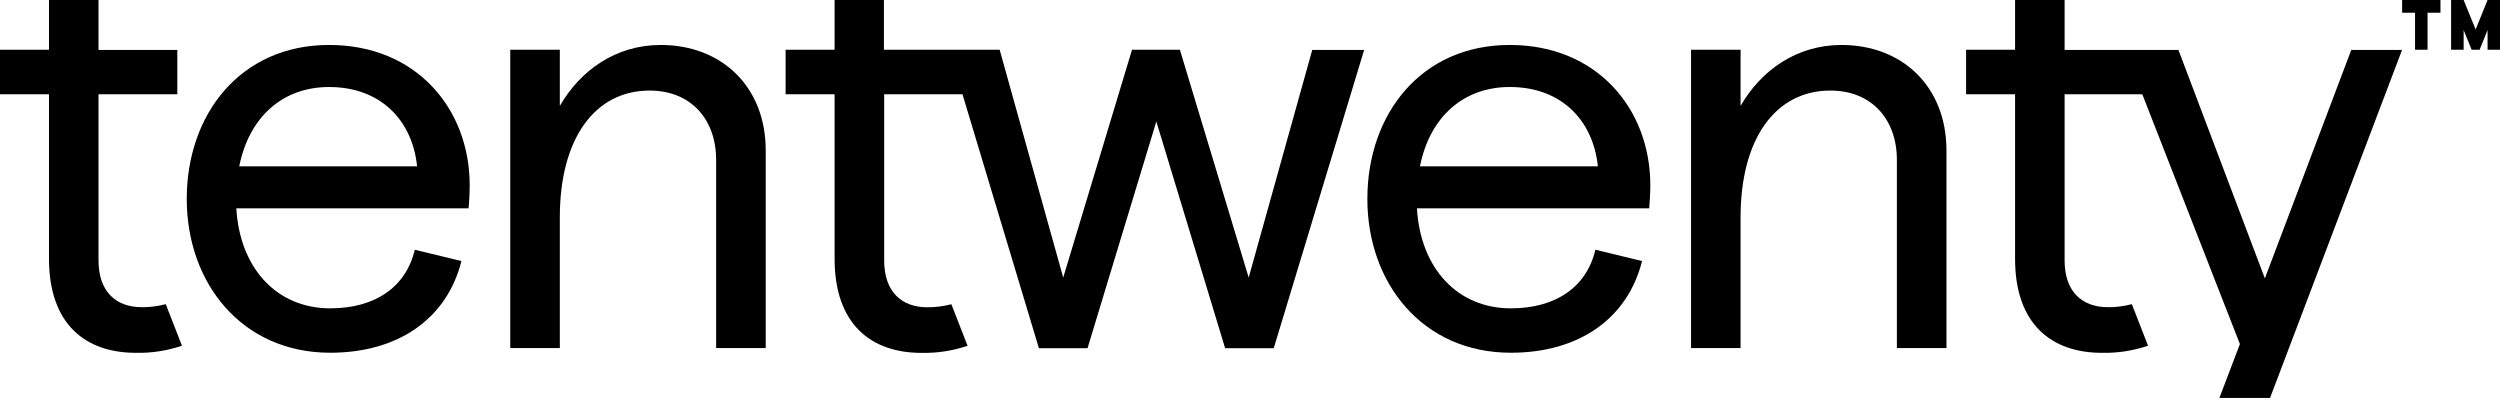
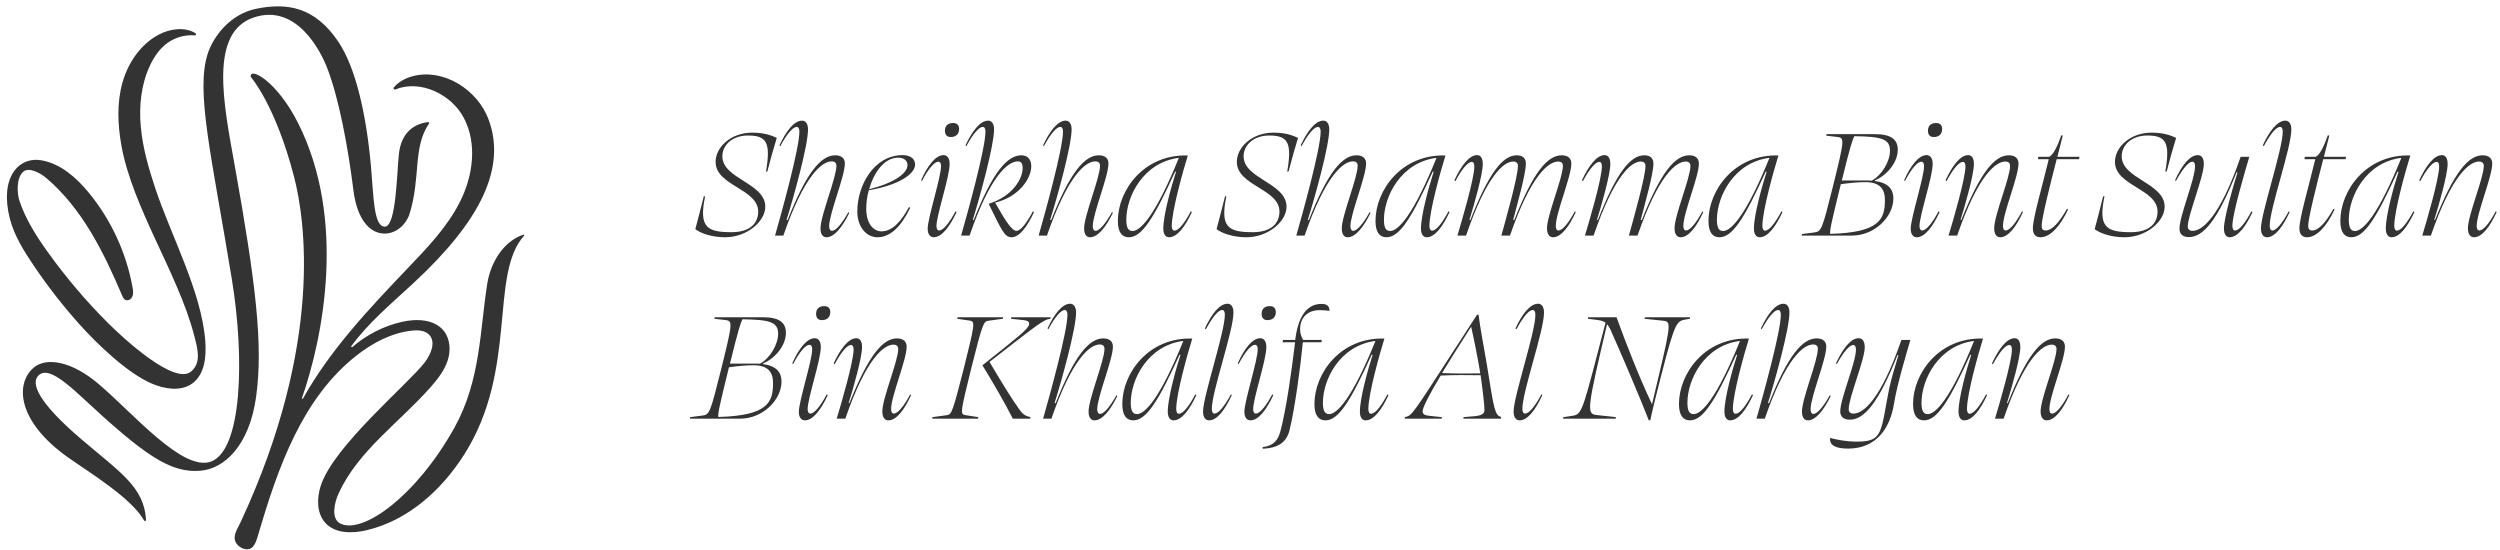
- <svg xmlns="http://www.w3.org/2000/svg" width="220" height="36" viewBox="0 0 220 36" fill="none">
-   <path d="M21.053 14.636C21.928 10.261 24.903 7.657 28.957 7.657C33.525 7.657 36.295 10.623 36.704 14.636H21.053ZM28.957 3.957C21.158 3.957 16.434 10.054 16.434 17.502C16.434 24.949 21.31 31.041 29.057 31.041C35.012 31.041 39.323 28.075 40.606 22.972L36.5 21.978C35.73 25.263 33.011 27.134 29.057 27.134C24.39 27.134 21.106 23.647 20.797 18.336H41.233C41.286 17.854 41.333 16.928 41.333 16.305C41.333 9.552 36.614 3.957 28.976 3.957" fill="black" />
-   <path d="M58.144 3.957C54.194 3.957 51.062 6.195 49.265 9.321V4.377H44.902V30.627H49.265V19.118C49.265 12.186 52.345 7.97 57.169 7.97C60.815 7.97 63.02 10.522 63.02 14.062V30.627H67.383V13.228C67.383 7.657 63.533 3.957 58.144 3.957Z" fill="black" />
-   <path d="M109.884 24.427L103.829 4.375H99.618L93.563 24.427L87.969 4.375H77.784V0H73.445V4.375H69.134V8.297H73.445V22.767C73.445 28.556 76.676 31.054 81.092 31.054C82.469 31.083 83.84 30.871 85.146 30.427L83.72 26.771C83.031 26.953 82.322 27.043 81.61 27.041C79.352 27.041 77.808 25.686 77.808 22.927V8.297H84.699L91.424 30.644H95.702L101.757 10.694L107.812 30.644H112.089L120.045 4.394H115.478L109.884 24.427Z" fill="black" />
-   <path d="M124.957 14.636C125.827 10.261 128.807 7.656 132.861 7.656C137.429 7.656 140.199 10.623 140.613 14.636H124.957ZM132.852 3.957C125.048 3.957 120.328 10.054 120.328 17.501C120.328 24.949 125.204 31.041 132.956 31.041C138.907 31.041 143.217 28.075 144.501 22.971L140.394 21.977C139.624 25.262 136.906 27.134 132.956 27.134C128.284 27.134 125 23.646 124.691 18.336H145.128C145.18 17.853 145.228 16.927 145.228 16.305C145.228 9.552 140.508 3.957 132.871 3.957" fill="black" />
-   <path d="M162.049 3.957C158.099 3.957 154.967 6.195 153.171 9.321V4.377H148.812V30.627H153.171V19.118C153.171 12.186 156.251 7.97 161.075 7.97C164.72 7.97 166.925 10.522 166.925 14.062V30.627H171.288V13.228C171.288 7.657 167.438 3.957 162.049 3.957Z" fill="black" />
-   <path d="M218.906 0L217.855 2.595L216.8 0H215.697V4.375H216.8V2.643L217.503 4.375H218.207L218.906 2.648V4.375H220.008V0H218.906ZM211.387 0H214.761V1.119H213.625V4.375H212.523V1.119H211.387V0Z" fill="black" />
-   <path d="M12.471 27.031C10.214 27.031 8.669 25.676 8.669 22.917V8.297H15.603V4.394H8.669V0H4.311V4.375H0V8.297H4.311V22.767C4.311 28.556 7.543 31.049 11.958 31.049C13.335 31.079 14.706 30.866 16.012 30.422L14.586 26.766C13.896 26.948 13.185 27.039 12.471 27.036" fill="black" />
-   <path d="M185.487 27.031C183.229 27.031 181.685 25.676 181.685 22.917V8.297H188.524L197.112 30.278L195.306 35.019H199.764L211.38 4.394H206.912L199.308 24.499L191.703 4.394H181.685V0H177.326V4.375H173.016V8.297H177.326V22.767C177.326 28.556 180.558 31.049 184.974 31.049C186.35 31.078 187.722 30.866 189.028 30.422L187.602 26.766C186.913 26.948 186.204 27.039 185.492 27.036" fill="black" />
+ <svg xmlns="http://www.w3.org/2000/svg" width="355" height="78" viewBox="0 0 355 78" fill="none">
+   <path d="M5.931 22.772C8.632 23.264 10.836 25.216 12.583 27.334C15.776 31.204 17.949 35.907 18.828 40.845C18.918 41.347 18.989 41.892 18.667 42.325C18.5 42.548 18.229 42.679 17.955 42.632C17.608 42.571 17.474 42.273 17.356 41.996C14.734 35.821 11.661 29.581 6.535 25.251C5.625 24.482 4.054 23.718 3.312 24.375C2.238 25.326 2.458 27.606 2.759 28.505C3.654 31.189 5.205 33.606 6.86 35.902C9.399 39.426 12.22 42.748 15.289 45.822C17.6 48.138 24.781 54.718 27.129 52.762C28.67 51.478 28.037 49.407 27.527 47.467C25.25 38.814 18.791 29.422 17.231 20.613C16.714 17.694 16.582 14.652 17.37 11.794C18.16 8.937 19.959 6.272 22.584 4.896C24.181 4.06 26.263 3.797 27.757 4.716C27.905 4.807 27.831 5.034 27.659 5.02C26.316 4.914 24.936 5.284 23.835 6.059C22.696 6.863 21.879 8.055 21.288 9.318C20.027 12.018 19.72 15.091 19.998 18.06C20.275 21.028 21.112 23.914 22.05 26.742C24.253 33.377 28.63 41.456 29.152 48.428C29.316 50.623 29.084 53.172 27.297 54.458C25.683 55.618 23.428 55.258 21.596 54.487C18.109 53.019 13.735 48.799 11.215 45.977C8.891 43.373 6.744 40.611 4.792 37.716C3.389 35.634 2.018 33.463 1.396 31.031C-0.094 25.202 2.654 22.176 5.931 22.772Z" fill="#333333" />
+   <path d="M42.859 56.578C42.944 56.611 42.918 56.601 43.003 56.634C46.835 49.737 52.398 43.849 57.85 38.138C60.67 35.186 63.561 32.197 65.374 28.54C67.186 24.883 67.772 20.37 65.873 16.758C64.077 13.34 59.642 11.268 56.133 12.706C55.958 12.778 55.798 12.568 55.918 12.421C56.584 11.606 57.598 11.082 58.631 10.812C63.017 9.669 67.84 12.756 69.398 17.012C71.875 23.777 68.361 31.252 58.757 40.16C55.649 43.043 52.343 45.782 49.849 49.199C49.93 49.273 49.903 49.249 49.984 49.323C52.001 47.559 54.461 46.298 57.075 45.702C59.17 45.224 61.708 45.316 63.035 47.006C63.941 48.158 64.023 49.799 63.569 51.193C63.114 52.586 62.196 53.776 61.23 54.878C56.787 59.944 50.881 63.956 48.073 70.082C47.465 71.409 46.999 73.629 48.286 74.318C51.397 75.983 59.068 70.517 64.505 60.772C68.303 53.964 68.139 46.735 69.207 40.196C69.687 37.26 71.514 34.233 74.321 33.325C74.412 33.297 74.483 33.404 74.418 33.474C69.448 38.982 73.581 52.442 65.935 64.516C62.721 69.591 57.958 73.879 52.116 75.279C50.052 75.774 47.563 75.805 46.162 74.211C44.951 72.833 44.985 70.725 45.545 68.978C47.347 63.355 57.98 54.519 60.323 51.448C61.203 50.292 61.94 48.546 60.919 47.511C60.316 46.899 59.35 46.855 58.496 46.947C55.624 47.258 52.963 48.66 50.685 50.436C42.922 56.492 39.454 66.428 36.682 75.875C36.368 76.947 36.036 78.105 34.925 77.993C34.115 77.911 33.283 77.166 33.317 76.354C33.352 75.542 33.845 74.839 34.188 74.101C46.023 48.652 43.279 31.018 41.777 25.183C39.13 14.906 35.609 10.917 35.609 10.917C35.365 9.441 39.289 11.419 42.349 17.516C49.189 31.143 45.931 47.769 42.86 56.579" fill="#333333" />
+   <path d="M33.314 23.414C36.326 40.179 37.381 48.943 36.38 56.263C35.404 63.408 31.766 66.565 28.479 66.844C24.176 67.21 20.496 64.655 11.565 56.342C8.175 53.187 6.48 52.352 5.473 53.307C4.333 54.388 5.353 57.09 11.585 62.402C17.076 67.084 20.465 69.16 20.737 73.824C20.746 73.981 20.536 74.044 20.459 73.906C18.668 70.712 12.649 67.066 9.692 64.976C2.409 59.829 2.158 54.495 4.744 52.24C6.592 50.628 10.219 51.336 13.934 54.469C18.864 58.626 25.954 67.063 29.987 65.532C34.323 63.886 34.798 51.098 32.919 39.625C30.053 22.134 27.771 13.035 29.484 7.664C30.228 5.327 32.571 2.017 36.394 1.242C40.775 0.351 44.706 0.98 48.029 5.905C50.529 9.611 52.006 16.264 52.66 23.431C53.066 27.884 53.034 32.218 54.659 32.183C56.281 32.147 56.348 24.46 56.65 21.817C56.94 19.278 58.312 17.667 60.771 17.335C60.893 17.319 60.985 17.456 60.916 17.559C58.603 20.92 59.767 25.145 58.165 30.342C57.694 31.87 56.306 33.123 54.708 33.168C52.506 33.23 50.699 31.126 50.188 27.04C49.425 20.934 48.157 14.057 46.463 9.656C45.613 7.449 42.217 0.486 36.114 2.451C29.615 4.544 31.771 14.819 33.315 23.413" fill="#333333" />
+   <path d="M106.823 18.835C108.623 18.835 109.679 19.291 110.303 19.579C109.847 21.091 109.343 22.819 108.959 24.355H108.767C109.487 20.203 108.839 19.243 106.199 19.243C104.039 19.243 102.575 20.563 102.575 22.195C102.575 25.411 108.671 25.987 108.671 29.347C108.671 31.435 106.079 33.691 102.959 33.691C100.967 33.691 99.407 33.067 98.735 32.539C99.071 31.267 99.503 29.659 99.935 27.883H100.127C99.215 32.251 100.367 32.971 103.871 32.971C106.463 32.971 107.663 31.747 107.663 30.043C107.663 26.803 101.615 26.395 101.615 22.987C101.615 20.923 103.751 18.835 106.823 18.835Z" fill="#333333" />
+   <path d="M113.514 18.691C113.514 18.259 113.37 18.019 113.13 18.019C112.602 18.019 111.738 19.003 110.802 20.755L110.682 20.635C111.618 18.643 112.746 17.131 113.898 17.131C114.378 17.131 114.738 17.539 114.738 18.379C114.738 20.683 112.722 27.931 111.69 31.219L111.834 31.267C114.522 24.427 116.61 22.051 118.602 22.051C119.586 22.051 119.97 22.579 119.97 23.203C119.97 25.075 117.762 30.259 117.738 32.131C117.762 32.539 117.882 32.779 118.146 32.779C118.674 32.779 119.538 31.795 120.474 30.115L120.594 30.235C119.658 32.179 118.482 33.691 117.354 33.691C116.85 33.691 116.514 33.283 116.514 32.443C116.514 30.595 118.77 25.243 118.77 23.539C118.77 23.131 118.554 22.915 118.098 22.915C116.754 22.915 114.234 24.811 111.234 33.451H110.058C110.946 30.331 113.514 21.115 113.514 18.691Z" fill="#333333" />
+   <path d="M127.544 22.387C125.576 22.387 124.088 24.475 123.416 26.875C127.064 25.939 128.864 24.595 128.864 23.443C128.864 22.843 128.408 22.387 127.544 22.387ZM129.944 23.371C129.944 24.715 127.592 26.299 123.368 27.019C123.128 27.883 123.008 28.795 123.008 29.659C123.008 31.699 123.992 32.851 125.168 32.851C126.776 32.851 128.024 31.339 129.08 29.395L129.248 29.515C128 32.083 126.488 33.691 124.592 33.691C123.008 33.691 121.736 32.203 121.736 30.019C121.736 26.371 124.064 22.027 128.192 22.027C129.32 22.027 129.944 22.579 129.944 23.371Z" fill="#333333" />
+   <path d="M134.994 19.459C134.49 19.459 134.178 19.147 134.178 18.571C134.178 17.827 134.634 17.467 135.354 17.467C135.858 17.467 136.194 17.755 136.194 18.307C136.194 19.075 135.714 19.459 134.994 19.459ZM134.85 23.275C134.85 25.123 132.978 30.547 132.978 32.107C132.978 32.491 133.122 32.731 133.362 32.731C133.89 32.731 134.754 31.771 135.69 29.995L135.834 30.115C134.898 32.131 133.746 33.691 132.594 33.691C132.09 33.691 131.73 33.283 131.73 32.467C131.73 30.979 133.626 25.171 133.626 23.587C133.626 23.179 133.482 22.963 133.242 22.963C132.69 22.963 131.85 23.923 130.914 25.699L130.794 25.579C131.706 23.563 132.834 22.027 133.986 22.027C134.49 22.027 134.85 22.435 134.85 23.275Z" fill="#333333" />
+   <path d="M143.631 33.691C142.623 33.691 142.191 32.587 140.391 28.939C143.847 27.859 145.215 25.339 145.215 23.875C145.215 23.251 145.023 22.915 144.543 22.915C143.175 22.915 140.655 24.811 137.679 33.451H136.479C137.343 30.427 139.935 21.139 139.935 18.691C139.935 18.259 139.791 18.019 139.551 18.019C139.023 18.019 138.159 19.003 137.223 20.755L137.103 20.635C138.039 18.643 139.167 17.131 140.319 17.131C140.799 17.131 141.159 17.539 141.159 18.379C141.159 20.635 139.167 27.907 138.135 31.219L138.255 31.267C140.943 24.451 143.031 22.051 145.047 22.051C146.031 22.051 146.439 22.771 146.439 23.611C146.439 25.363 144.663 27.979 141.303 28.771C143.031 31.819 143.751 32.779 144.351 32.779C144.903 32.779 145.743 31.771 146.679 29.995L146.823 30.139C145.887 32.131 144.783 33.691 143.631 33.691Z" fill="#333333" />
+   <path d="M150.945 18.691C150.945 18.259 150.801 18.019 150.561 18.019C150.033 18.019 149.169 19.003 148.233 20.755L148.113 20.635C149.049 18.643 150.177 17.131 151.329 17.131C151.809 17.131 152.169 17.539 152.169 18.379C152.169 20.683 150.153 27.931 149.121 31.219L149.265 31.267C151.953 24.427 154.041 22.051 156.033 22.051C157.017 22.051 157.401 22.579 157.401 23.203C157.401 25.075 155.193 30.259 155.169 32.131C155.193 32.539 155.313 32.779 155.577 32.779C156.105 32.779 156.969 31.795 157.905 30.115L158.025 30.235C157.089 32.179 155.913 33.691 154.785 33.691C154.281 33.691 153.945 33.283 153.945 32.443C153.945 30.595 156.201 25.243 156.201 23.539C156.201 23.131 155.985 22.915 155.529 22.915C154.185 22.915 151.665 24.811 148.665 33.451H147.489C148.377 30.331 150.945 21.115 150.945 18.691Z" fill="#333333" />
+   <path d="M166.391 32.083C166.391 32.491 166.535 32.755 166.775 32.755C167.327 32.755 168.167 31.771 169.103 29.995L169.247 30.115C168.311 32.131 167.183 33.691 166.007 33.691C165.527 33.691 165.191 33.283 165.191 32.443C165.191 30.547 166.319 26.491 166.991 24.403L166.871 24.355C163.847 31.003 162.143 33.691 160.295 33.691C159.311 33.691 158.735 32.971 158.735 31.363C158.735 27.043 162.407 21.883 168.671 22.075C167.999 24.235 166.391 29.947 166.391 32.083ZM160.823 32.803C161.927 32.803 164.063 30.667 167.399 22.411C162.335 23.059 159.935 27.907 159.935 31.195C159.935 32.443 160.271 32.803 160.823 32.803Z" fill="#333333" />
+   <path d="M180.84 18.835C182.64 18.835 183.696 19.291 184.32 19.579C183.864 21.091 183.36 22.819 182.976 24.355H182.784C183.504 20.203 182.856 19.243 180.216 19.243C178.056 19.243 176.592 20.563 176.592 22.195C176.592 25.411 182.688 25.987 182.688 29.347C182.688 31.435 180.096 33.691 176.976 33.691C174.984 33.691 173.424 33.067 172.752 32.539C173.088 31.267 173.52 29.659 173.952 27.883H174.144C173.232 32.251 174.384 32.971 177.888 32.971C180.48 32.971 181.68 31.747 181.68 30.043C181.68 26.803 175.632 26.395 175.632 22.987C175.632 20.923 177.768 18.835 180.84 18.835Z" fill="#333333" />
+   <path d="M187.532 18.691C187.532 18.259 187.388 18.019 187.148 18.019C186.62 18.019 185.756 19.003 184.82 20.755L184.7 20.635C185.636 18.643 186.764 17.131 187.916 17.131C188.396 17.131 188.756 17.539 188.756 18.379C188.756 20.683 186.74 27.931 185.708 31.219L185.852 31.267C188.54 24.427 190.628 22.051 192.62 22.051C193.604 22.051 193.988 22.579 193.988 23.203C193.988 25.075 191.78 30.259 191.756 32.131C191.78 32.539 191.9 32.779 192.164 32.779C192.692 32.779 193.556 31.795 194.492 30.115L194.612 30.235C193.676 32.179 192.5 33.691 191.372 33.691C190.868 33.691 190.532 33.283 190.532 32.443C190.532 30.595 192.788 25.243 192.788 23.539C192.788 23.131 192.572 22.915 192.116 22.915C190.772 22.915 188.252 24.811 185.252 33.451H184.076C184.964 30.331 187.532 21.115 187.532 18.691Z" fill="#333333" />
+   <path d="M202.977 32.083C202.977 32.491 203.121 32.755 203.361 32.755C203.913 32.755 204.753 31.771 205.689 29.995L205.833 30.115C204.897 32.131 203.769 33.691 202.593 33.691C202.113 33.691 201.777 33.283 201.777 32.443C201.777 30.547 202.905 26.491 203.577 24.403L203.457 24.355C200.433 31.003 198.729 33.691 196.881 33.691C195.897 33.691 195.321 32.971 195.321 31.363C195.321 27.043 198.993 21.883 205.257 22.075C204.585 24.235 202.977 29.947 202.977 32.083ZM197.409 32.803C198.513 32.803 200.649 30.667 203.985 22.411C198.921 23.059 196.521 27.907 196.521 31.195C196.521 32.443 196.857 32.803 197.409 32.803Z" fill="#333333" />
+   <path d="M220.922 32.083C220.922 32.515 221.066 32.731 221.306 32.731C221.834 32.731 222.698 31.771 223.634 29.995L223.754 30.115C222.842 32.131 221.69 33.691 220.538 33.691C220.034 33.691 219.674 33.283 219.674 32.419C219.674 30.571 221.93 25.243 221.93 23.563C221.93 23.155 221.714 22.939 221.258 22.939C219.914 22.939 217.394 24.835 214.418 33.451H213.194C213.89 30.907 215.546 25.099 215.546 23.539C215.546 23.155 215.306 22.939 214.874 22.939C213.554 22.939 211.13 24.859 208.178 33.451H206.954C207.554 31.435 209.354 25.387 209.354 23.635C209.354 23.227 209.234 22.987 208.994 22.987C208.442 22.987 207.602 23.971 206.666 25.723L206.522 25.603C207.458 23.587 208.61 22.027 209.738 22.027C210.242 22.027 210.554 22.435 210.554 23.299C210.554 24.763 209.33 29.059 208.658 31.219L208.778 31.267C211.442 24.475 213.41 22.051 215.378 22.051C216.338 22.051 216.674 22.579 216.674 23.227C216.674 24.691 215.498 28.795 214.874 31.219L215.018 31.267C217.706 24.451 219.746 22.051 221.762 22.051C222.746 22.051 223.13 22.579 223.13 23.227C223.13 25.075 220.922 30.235 220.922 32.083Z" fill="#333333" />
+   <path d="M239.034 32.083C239.034 32.515 239.178 32.731 239.418 32.731C239.946 32.731 240.81 31.771 241.746 29.995L241.866 30.115C240.954 32.131 239.802 33.691 238.65 33.691C238.146 33.691 237.786 33.283 237.786 32.419C237.786 30.571 240.042 25.243 240.042 23.563C240.042 23.155 239.826 22.939 239.37 22.939C238.026 22.939 235.506 24.835 232.53 33.451H231.306C232.002 30.907 233.658 25.099 233.658 23.539C233.658 23.155 233.418 22.939 232.986 22.939C231.666 22.939 229.242 24.859 226.29 33.451H225.066C225.666 31.435 227.466 25.387 227.466 23.635C227.466 23.227 227.346 22.987 227.106 22.987C226.554 22.987 225.714 23.971 224.778 25.723L224.634 25.603C225.57 23.587 226.722 22.027 227.85 22.027C228.354 22.027 228.666 22.435 228.666 23.299C228.666 24.763 227.442 29.059 226.77 31.219L226.89 31.267C229.554 24.475 231.522 22.051 233.49 22.051C234.45 22.051 234.786 22.579 234.786 23.227C234.786 24.691 233.61 28.795 232.986 31.219L233.13 31.267C235.818 24.451 237.858 22.051 239.874 22.051C240.858 22.051 241.242 22.579 241.242 23.227C241.242 25.075 239.034 30.235 239.034 32.083Z" fill="#333333" />
+   <path d="M250.257 32.083C250.257 32.491 250.401 32.755 250.641 32.755C251.193 32.755 252.033 31.771 252.969 29.995L253.113 30.115C252.177 32.131 251.049 33.691 249.873 33.691C249.393 33.691 249.057 33.283 249.057 32.443C249.057 30.547 250.185 26.491 250.857 24.403L250.737 24.355C247.713 31.003 246.009 33.691 244.161 33.691C243.177 33.691 242.601 32.971 242.601 31.363C242.601 27.043 246.273 21.883 252.537 22.075C251.865 24.235 250.257 29.947 250.257 32.083ZM244.689 32.803C245.793 32.803 247.929 30.667 251.265 22.411C246.201 23.059 243.801 27.907 243.801 31.195C243.801 32.443 244.137 32.803 244.689 32.803Z" fill="#333333" />
+   <path d="M267.659 28.387C267.659 26.851 266.939 25.867 264.899 25.867C263.771 25.867 262.595 25.987 261.395 26.155C259.979 31.891 259.835 32.659 259.883 33.211C266.915 33.019 267.659 31.123 267.659 28.387ZM262.979 33.451H255.851L255.875 33.235L257.555 33.019C258.659 32.875 258.707 32.731 260.291 26.419C261.971 19.627 261.947 19.555 260.795 19.435L259.331 19.267L259.355 19.051H266.243C268.523 19.051 269.483 19.795 269.483 21.259C269.483 23.131 267.875 24.931 266.243 25.603V25.699C268.139 25.963 268.859 26.875 268.859 28.171C268.859 30.811 266.171 33.451 262.979 33.451ZM265.019 25.627C265.307 25.627 265.547 25.627 265.787 25.651C267.227 24.883 268.379 22.915 268.379 21.379C268.379 19.723 267.155 19.387 263.315 19.339C263.051 19.843 262.763 20.659 261.539 25.627H265.019Z" fill="#333333" />
+   <path d="M274.585 19.459C274.081 19.459 273.769 19.147 273.769 18.571C273.769 17.827 274.225 17.467 274.945 17.467C275.449 17.467 275.785 17.755 275.785 18.307C275.785 19.075 275.305 19.459 274.585 19.459ZM274.441 23.275C274.441 25.123 272.569 30.547 272.569 32.107C272.569 32.491 272.713 32.731 272.953 32.731C273.481 32.731 274.345 31.771 275.281 29.995L275.425 30.115C274.489 32.131 273.337 33.691 272.185 33.691C271.681 33.691 271.321 33.283 271.321 32.467C271.321 30.979 273.217 25.171 273.217 23.587C273.217 23.179 273.073 22.963 272.833 22.963C272.281 22.963 271.441 23.923 270.505 25.699L270.385 25.579C271.297 23.563 272.425 22.027 273.577 22.027C274.081 22.027 274.441 22.435 274.441 23.275Z" fill="#333333" />
+   <path d="M280.294 23.299C280.294 24.763 279.07 29.083 278.398 31.219L278.494 31.267C281.206 24.451 283.246 22.051 285.262 22.051C286.246 22.051 286.63 22.579 286.63 23.227C286.63 25.075 284.422 30.259 284.422 32.083C284.422 32.515 284.566 32.731 284.806 32.731C285.334 32.731 286.198 31.771 287.134 29.995L287.254 30.115C286.342 32.131 285.19 33.691 284.038 33.691C283.534 33.691 283.174 33.283 283.174 32.419C283.174 30.571 285.43 25.243 285.43 23.563C285.43 23.155 285.19 22.939 284.758 22.939C283.414 22.939 280.894 24.835 277.918 33.451H276.694C277.318 31.411 279.094 25.339 279.094 23.635C279.094 23.227 278.974 22.987 278.734 22.987C278.182 22.987 277.342 23.971 276.406 25.723L276.262 25.603C277.198 23.587 278.35 22.027 279.478 22.027C279.982 22.027 280.294 22.435 280.294 23.299Z" fill="#333333" />
+   <path d="M288.668 32.419C288.668 30.955 290.012 26.419 290.924 22.603H289.388L289.436 22.267H290.996C291.572 21.931 292.1 20.947 292.7 19.219L292.916 19.243C292.7 20.107 292.436 21.139 292.148 22.267H295.292L295.22 22.603H292.052C291.068 26.419 289.916 31.003 289.916 32.059C289.916 32.491 290.06 32.731 290.492 32.731C291.332 32.731 292.364 31.699 293.516 29.635L293.66 29.755C292.58 32.059 291.164 33.691 289.748 33.691C289.076 33.691 288.668 33.283 288.668 32.419Z" fill="#333333" />
+   <path d="M305.531 18.835C307.331 18.835 308.387 19.291 309.011 19.579C308.555 21.091 308.051 22.819 307.667 24.355H307.475C308.195 20.203 307.547 19.243 304.907 19.243C302.747 19.243 301.283 20.563 301.283 22.195C301.283 25.411 307.379 25.987 307.379 29.347C307.379 31.435 304.787 33.691 301.667 33.691C299.675 33.691 298.115 33.067 297.443 32.539C297.779 31.267 298.211 29.659 298.643 27.883H298.835C297.923 32.251 299.075 32.971 302.579 32.971C305.171 32.971 306.371 31.747 306.371 30.043C306.371 26.803 300.323 26.395 300.323 22.987C300.323 20.923 302.459 18.835 305.531 18.835Z" fill="#333333" />
+   <path d="M315.798 32.443C315.798 30.979 317.046 26.659 317.718 24.499L317.598 24.451C314.91 31.267 312.87 33.667 310.83 33.667C309.846 33.667 309.486 33.139 309.486 32.491C309.486 30.643 311.694 25.459 311.694 23.611C311.694 23.203 311.574 22.963 311.31 22.963C310.782 22.963 309.942 23.947 308.982 25.699L308.862 25.579C309.774 23.563 310.926 22.027 312.078 22.027C312.606 22.027 312.942 22.435 312.942 23.275C312.942 25.123 310.662 30.571 310.662 32.155C310.662 32.563 310.902 32.779 311.358 32.779C312.702 32.779 315.198 30.883 318.174 22.267H319.398C318.798 24.331 316.998 30.355 316.998 32.083C316.998 32.491 317.142 32.731 317.382 32.731C317.934 32.731 318.774 31.771 319.71 29.995L319.854 30.115C318.918 32.131 317.766 33.691 316.614 33.691C316.134 33.691 315.798 33.283 315.798 32.443Z" fill="#333333" />
+   <path d="M324.149 18.691C324.149 18.259 324.005 18.019 323.765 18.019C323.237 18.019 322.397 19.003 321.461 20.755L321.317 20.635C322.253 18.619 323.381 17.131 324.533 17.131C325.013 17.131 325.373 17.539 325.373 18.379C325.373 21.019 322.277 29.635 322.301 32.083C322.301 32.491 322.445 32.731 322.685 32.731C323.213 32.731 324.053 31.771 325.013 29.995L325.133 30.115C324.197 32.131 323.069 33.691 321.917 33.691C321.413 33.691 321.053 33.283 321.053 32.443C321.053 30.307 324.149 21.187 324.149 18.691Z" fill="#333333" />
+   <path d="M326.515 32.419C326.515 30.955 327.859 26.419 328.771 22.603H327.235L327.283 22.267H328.843C329.419 21.931 329.947 20.947 330.547 19.219L330.763 19.243C330.547 20.107 330.283 21.139 329.995 22.267H333.139L333.067 22.603H329.899C328.915 26.419 327.763 31.003 327.763 32.059C327.763 32.491 327.907 32.731 328.339 32.731C329.179 32.731 330.211 31.699 331.363 29.635L331.507 29.755C330.427 32.059 329.011 33.691 327.595 33.691C326.923 33.691 326.515 33.283 326.515 32.419Z" fill="#333333" />
+   <path d="M339.985 32.083C339.985 32.491 340.129 32.755 340.369 32.755C340.921 32.755 341.761 31.771 342.697 29.995L342.841 30.115C341.905 32.131 340.777 33.691 339.601 33.691C339.121 33.691 338.785 33.283 338.785 32.443C338.785 30.547 339.913 26.491 340.585 24.403L340.465 24.355C337.441 31.003 335.737 33.691 333.889 33.691C332.905 33.691 332.329 32.971 332.329 31.363C332.329 27.043 336.001 21.883 342.265 22.075C341.593 24.235 339.985 29.947 339.985 32.083ZM334.417 32.803C335.521 32.803 337.657 30.667 340.993 22.411C335.929 23.059 333.529 27.907 333.529 31.195C333.529 32.443 333.865 32.803 334.417 32.803Z" fill="#333333" />
+   <path d="M347.562 23.299C347.562 24.763 346.338 29.083 345.666 31.219L345.762 31.267C348.474 24.451 350.514 22.051 352.53 22.051C353.514 22.051 353.898 22.579 353.898 23.227C353.898 25.075 351.69 30.259 351.69 32.083C351.69 32.515 351.834 32.731 352.074 32.731C352.602 32.731 353.466 31.771 354.402 29.995L354.522 30.115C353.61 32.131 352.458 33.691 351.306 33.691C350.802 33.691 350.442 33.283 350.442 32.419C350.442 30.571 352.698 25.243 352.698 23.563C352.698 23.155 352.458 22.939 352.026 22.939C350.682 22.939 348.162 24.835 345.186 33.451H343.962C344.586 31.411 346.362 25.339 346.362 23.635C346.362 23.227 346.242 22.987 346.002 22.987C345.45 22.987 344.61 23.971 343.674 25.723L343.53 25.603C344.466 23.587 345.618 22.027 346.746 22.027C347.25 22.027 347.562 22.435 347.562 23.299Z" fill="#333333" />
+   <path d="M109.775 54.387C109.775 52.851 109.055 51.867 107.015 51.867C105.887 51.867 104.711 51.987 103.511 52.155C102.095 57.891 101.951 58.659 101.999 59.211C109.031 59.019 109.775 57.123 109.775 54.387ZM105.095 59.451H97.967L97.991 59.235L99.671 59.019C100.775 58.875 100.823 58.731 102.407 52.419C104.087 45.627 104.063 45.555 102.911 45.435L101.447 45.267L101.471 45.051H108.359C110.639 45.051 111.599 45.795 111.599 47.259C111.599 49.131 109.991 50.931 108.359 51.603V51.699C110.255 51.963 110.975 52.875 110.975 54.171C110.975 56.811 108.287 59.451 105.095 59.451ZM107.135 51.627C107.423 51.627 107.663 51.627 107.903 51.651C109.343 50.883 110.495 48.915 110.495 47.379C110.495 45.723 109.271 45.387 105.431 45.339C105.167 45.843 104.879 46.659 103.655 51.627H107.135Z" fill="#333333" />
+   <path d="M116.701 45.459C116.197 45.459 115.885 45.147 115.885 44.571C115.885 43.827 116.341 43.467 117.061 43.467C117.565 43.467 117.901 43.755 117.901 44.307C117.901 45.075 117.421 45.459 116.701 45.459ZM116.557 49.275C116.557 51.123 114.685 56.547 114.685 58.107C114.685 58.491 114.829 58.731 115.069 58.731C115.597 58.731 116.461 57.771 117.397 55.995L117.541 56.115C116.605 58.131 115.453 59.691 114.301 59.691C113.797 59.691 113.437 59.283 113.437 58.467C113.437 56.979 115.333 51.171 115.333 49.587C115.333 49.179 115.189 48.963 114.949 48.963C114.397 48.963 113.557 49.923 112.621 51.699L112.501 51.579C113.413 49.563 114.541 48.027 115.693 48.027C116.197 48.027 116.557 48.435 116.557 49.275Z" fill="#333333" />
+   <path d="M122.41 49.299C122.41 50.763 121.186 55.083 120.514 57.219L120.61 57.267C123.322 50.451 125.362 48.051 127.378 48.051C128.362 48.051 128.746 48.579 128.746 49.227C128.746 51.075 126.538 56.259 126.538 58.083C126.538 58.515 126.682 58.731 126.922 58.731C127.45 58.731 128.314 57.771 129.25 55.995L129.37 56.115C128.458 58.131 127.306 59.691 126.154 59.691C125.65 59.691 125.29 59.283 125.29 58.419C125.29 56.571 127.546 51.243 127.546 49.563C127.546 49.155 127.306 48.939 126.874 48.939C125.53 48.939 123.01 50.835 120.034 59.451H118.81C119.434 57.411 121.21 51.339 121.21 49.635C121.21 49.227 121.09 48.987 120.85 48.987C120.298 48.987 119.458 49.971 118.522 51.723L118.378 51.603C119.314 49.587 120.466 48.027 121.594 48.027C122.098 48.027 122.41 48.435 122.41 49.299Z" fill="#333333" />
+   <path d="M139.504 51.867C144.544 47.859 145.984 46.755 146.128 46.083C146.2 45.699 145.96 45.531 145.36 45.459L143.56 45.267L143.608 45.051H149.2L149.152 45.267L148.792 45.339C147.928 45.555 145.912 47.187 140.512 51.387C141.952 53.835 143.488 56.379 144.736 58.131C145.264 58.875 145.576 59.043 146.32 59.235L146.296 59.451H143.824C142.696 57.219 140.8 53.979 139.504 51.867ZM136.84 52.395C138.424 46.011 138.496 45.675 137.728 45.531L135.928 45.267L135.976 45.051H142.456L142.408 45.267L140.296 45.555C139.672 45.651 139.48 46.083 137.968 52.107C136.384 58.515 136.312 58.827 137.08 58.947L138.928 59.235L138.88 59.451H132.376L132.4 59.235L134.488 58.947C135.136 58.851 135.304 58.395 136.84 52.395Z" fill="#333333" />
+   <path d="M151.578 44.691C151.578 44.259 151.434 44.019 151.194 44.019C150.666 44.019 149.802 45.003 148.866 46.755L148.746 46.635C149.682 44.643 150.81 43.131 151.962 43.131C152.442 43.131 152.802 43.539 152.802 44.379C152.802 46.683 150.786 53.931 149.754 57.219L149.898 57.267C152.586 50.427 154.674 48.051 156.666 48.051C157.65 48.051 158.034 48.579 158.034 49.203C158.034 51.075 155.826 56.259 155.802 58.131C155.826 58.539 155.946 58.779 156.21 58.779C156.738 58.779 157.602 57.795 158.538 56.115L158.658 56.235C157.722 58.179 156.546 59.691 155.418 59.691C154.914 59.691 154.578 59.283 154.578 58.443C154.578 56.595 156.834 51.243 156.834 49.539C156.834 49.131 156.618 48.915 156.162 48.915C154.818 48.915 152.298 50.811 149.298 59.451H148.122C149.01 56.331 151.578 47.115 151.578 44.691Z" fill="#333333" />
+   <path d="M167.023 58.083C167.023 58.491 167.167 58.755 167.407 58.755C167.959 58.755 168.799 57.771 169.735 55.995L169.879 56.115C168.943 58.131 167.815 59.691 166.639 59.691C166.159 59.691 165.823 59.283 165.823 58.443C165.823 56.547 166.951 52.491 167.623 50.403L167.503 50.355C164.479 57.003 162.775 59.691 160.927 59.691C159.943 59.691 159.367 58.971 159.367 57.363C159.367 53.043 163.039 47.883 169.303 48.075C168.631 50.235 167.023 55.947 167.023 58.083ZM161.455 58.803C162.559 58.803 164.695 56.667 168.031 48.411C162.967 49.059 160.567 53.907 160.567 57.195C160.567 58.443 160.903 58.803 161.455 58.803Z" fill="#333333" />
+   <path d="M173.928 44.691C173.928 44.259 173.784 44.019 173.544 44.019C173.016 44.019 172.176 45.003 171.24 46.755L171.096 46.635C172.032 44.619 173.16 43.131 174.312 43.131C174.792 43.131 175.152 43.539 175.152 44.379C175.152 47.019 172.056 55.635 172.08 58.083C172.08 58.491 172.224 58.731 172.464 58.731C172.992 58.731 173.832 57.771 174.792 55.995L174.912 56.115C173.976 58.131 172.848 59.691 171.696 59.691C171.192 59.691 170.832 59.283 170.832 58.443C170.832 56.307 173.928 47.187 173.928 44.691Z" fill="#333333" />
+   <path d="M179.966 45.459C179.462 45.459 179.15 45.147 179.15 44.571C179.15 43.827 179.606 43.467 180.326 43.467C180.83 43.467 181.166 43.755 181.166 44.307C181.166 45.075 180.686 45.459 179.966 45.459ZM179.822 49.275C179.822 51.123 177.95 56.547 177.95 58.107C177.95 58.491 178.094 58.731 178.334 58.731C178.862 58.731 179.726 57.771 180.662 55.995L180.806 56.115C179.87 58.131 178.718 59.691 177.566 59.691C177.062 59.691 176.702 59.283 176.702 58.467C176.702 56.979 178.598 51.171 178.598 49.587C178.598 49.179 178.454 48.963 178.214 48.963C177.662 48.963 176.822 49.923 175.886 51.699L175.766 51.579C176.678 49.563 177.806 48.027 178.958 48.027C179.462 48.027 179.822 48.435 179.822 49.275Z" fill="#333333" />
+   <path d="M181.811 61.251C182.627 58.275 183.443 52.491 183.899 48.603H182.123L182.195 48.267H183.923C184.379 44.523 185.843 43.155 187.643 43.155C188.555 43.155 188.771 43.563 188.795 44.139C188.411 44.091 187.859 44.043 187.379 44.043C185.747 44.043 184.619 45.027 184.619 46.731C184.619 47.403 184.763 47.691 185.027 48.267H187.691L187.643 48.603H185.003C184.691 51.915 183.899 57.867 183.107 61.131C182.651 62.883 181.403 63.627 179.315 63.723L179.291 63.483C180.755 63.339 181.475 62.571 181.811 61.251Z" fill="#333333" />
+   <path d="M194.306 58.083C194.306 58.491 194.45 58.755 194.69 58.755C195.242 58.755 196.082 57.771 197.018 55.995L197.162 56.115C196.226 58.131 195.098 59.691 193.922 59.691C193.442 59.691 193.106 59.283 193.106 58.443C193.106 56.547 194.234 52.491 194.906 50.403L194.786 50.355C191.762 57.003 190.058 59.691 188.21 59.691C187.226 59.691 186.65 58.971 186.65 57.363C186.65 53.043 190.322 47.883 196.586 48.075C195.914 50.235 194.306 55.947 194.306 58.083ZM188.738 58.803C189.842 58.803 191.978 56.667 195.314 48.411C190.25 49.059 187.85 53.907 187.85 57.195C187.85 58.443 188.186 58.803 188.738 58.803Z" fill="#333333" />
+   <path d="M204.747 59.235L204.723 59.451H199.467L199.491 59.235L199.827 59.139C200.691 58.899 201.579 57.219 209.739 44.691H209.955C210.123 46.179 210.771 49.683 211.131 51.747C211.947 56.715 212.163 58.755 212.883 59.091L213.171 59.235L213.147 59.451H207.795L207.819 59.235L209.475 59.091C210.435 58.995 210.795 58.707 210.795 58.251C210.795 57.459 210.507 55.107 210.243 53.283C208.395 53.259 206.475 53.235 204.579 53.331C203.019 55.923 202.011 57.843 202.011 58.419C202.011 58.779 202.251 58.971 202.923 59.043L204.747 59.235ZM210.099 52.419C209.787 50.547 209.211 47.691 208.899 46.395C207.387 48.747 205.947 51.051 204.771 52.971C206.619 53.067 208.539 53.043 210.195 53.019C210.171 52.803 210.123 52.611 210.099 52.419Z" fill="#333333" />
+   <path d="M218.027 44.691C218.027 44.259 217.883 44.019 217.643 44.019C217.115 44.019 216.275 45.003 215.339 46.755L215.195 46.635C216.131 44.619 217.259 43.131 218.411 43.131C218.891 43.131 219.251 43.539 219.251 44.379C219.251 47.019 216.155 55.635 216.179 58.083C216.179 58.491 216.323 58.731 216.563 58.731C217.091 58.731 217.931 57.771 218.891 55.995L219.011 56.115C218.075 58.131 216.947 59.691 215.795 59.691C215.291 59.691 214.931 59.283 214.931 58.443C214.931 56.307 218.027 47.187 218.027 44.691Z" fill="#333333" />
+   <path d="M234.13 59.691C232.906 56.523 230.242 50.283 228.682 46.803C228.514 46.467 228.37 46.227 228.202 46.035C225.418 57.867 225.274 58.731 226.618 58.923L229.45 59.235L229.426 59.451H221.962L221.986 59.235L223.426 59.019C224.722 58.779 224.818 57.939 227.986 45.819C227.722 45.627 227.362 45.507 226.834 45.435L225.49 45.267L225.514 45.051H229.546C230.866 48.675 232.69 53.403 234.586 57.411C237.25 46.251 237.418 45.699 236.266 45.555L233.53 45.267L233.578 45.051H239.986L239.962 45.267L239.122 45.411C237.898 45.699 237.658 46.227 234.874 57.339C234.658 58.275 234.466 59.067 234.346 59.667L234.13 59.691Z" fill="#333333" />
+   <path d="M246.069 58.083C246.069 58.491 246.213 58.755 246.453 58.755C247.005 58.755 247.845 57.771 248.781 55.995L248.925 56.115C247.989 58.131 246.861 59.691 245.685 59.691C245.205 59.691 244.869 59.283 244.869 58.443C244.869 56.547 245.997 52.491 246.669 50.403L246.549 50.355C243.525 57.003 241.821 59.691 239.973 59.691C238.989 59.691 238.413 58.971 238.413 57.363C238.413 53.043 242.085 47.883 248.349 48.075C247.677 50.235 246.069 55.947 246.069 58.083ZM240.501 58.803C241.605 58.803 243.741 56.667 247.077 48.411C242.013 49.059 239.613 53.907 239.613 57.195C239.613 58.443 239.949 58.803 240.501 58.803Z" fill="#333333" />
+   <path d="M252.878 44.691C252.878 44.259 252.734 44.019 252.494 44.019C251.966 44.019 251.102 45.003 250.166 46.755L250.046 46.635C250.982 44.643 252.11 43.131 253.262 43.131C253.742 43.131 254.102 43.539 254.102 44.379C254.102 46.683 252.086 53.931 251.054 57.219L251.198 57.267C253.886 50.427 255.974 48.051 257.966 48.051C258.95 48.051 259.334 48.579 259.334 49.203C259.334 51.075 257.126 56.259 257.102 58.131C257.126 58.539 257.246 58.779 257.51 58.779C258.038 58.779 258.902 57.795 259.838 56.115L259.958 56.235C259.022 58.179 257.846 59.691 256.718 59.691C256.214 59.691 255.878 59.283 255.878 58.443C255.878 56.595 258.134 51.243 258.134 49.539C258.134 49.131 257.918 48.915 257.462 48.915C256.118 48.915 253.598 50.811 250.598 59.451H249.422C250.31 56.331 252.878 47.115 252.878 44.691Z" fill="#333333" />
+   <path d="M264.795 49.299C264.795 51.099 262.515 56.451 262.515 58.107C262.515 58.515 262.755 58.731 263.187 58.731C264.555 58.731 267.027 56.883 270.003 48.267H271.275C270.699 50.235 269.355 54.723 268.947 57.339C268.371 60.915 266.355 63.699 262.443 63.699C260.619 63.699 259.755 63.219 259.875 62.187C260.859 62.451 262.179 62.691 263.499 62.715C266.355 62.715 266.931 62.163 267.531 59.115C267.795 57.723 268.011 56.403 268.275 55.131C268.491 54.099 269.139 51.819 269.571 50.451L269.451 50.403C266.739 57.243 264.699 59.595 262.683 59.595C261.699 59.595 261.315 59.067 261.315 58.443C261.315 56.595 263.547 51.483 263.547 49.635C263.547 49.227 263.403 48.987 263.163 48.987C262.635 48.987 261.795 49.947 260.835 51.699L260.715 51.579C261.651 49.563 262.779 48.027 263.931 48.027C264.435 48.027 264.795 48.435 264.795 49.299Z" fill="#333333" />
+   <path d="M279.31 58.083C279.31 58.491 279.454 58.755 279.694 58.755C280.246 58.755 281.086 57.771 282.022 55.995L282.166 56.115C281.23 58.131 280.102 59.691 278.926 59.691C278.446 59.691 278.11 59.283 278.11 58.443C278.11 56.547 279.238 52.491 279.91 50.403L279.79 50.355C276.766 57.003 275.062 59.691 273.214 59.691C272.23 59.691 271.654 58.971 271.654 57.363C271.654 53.043 275.326 47.883 281.59 48.075C280.918 50.235 279.31 55.947 279.31 58.083ZM273.742 58.803C274.846 58.803 276.982 56.667 280.318 48.411C275.254 49.059 272.854 53.907 272.854 57.195C272.854 58.443 273.19 58.803 273.742 58.803Z" fill="#333333" />
+   <path d="M286.887 49.299C286.887 50.763 285.663 55.083 284.991 57.219L285.087 57.267C287.799 50.451 289.839 48.051 291.855 48.051C292.839 48.051 293.223 48.579 293.223 49.227C293.223 51.075 291.015 56.259 291.015 58.083C291.015 58.515 291.159 58.731 291.399 58.731C291.927 58.731 292.791 57.771 293.727 55.995L293.847 56.115C292.935 58.131 291.783 59.691 290.631 59.691C290.127 59.691 289.767 59.283 289.767 58.419C289.767 56.571 292.023 51.243 292.023 49.563C292.023 49.155 291.783 48.939 291.351 48.939C290.007 48.939 287.487 50.835 284.511 59.451H283.287C283.911 57.411 285.687 51.339 285.687 49.635C285.687 49.227 285.567 48.987 285.327 48.987C284.775 48.987 283.935 49.971 282.999 51.723L282.855 51.603C283.791 49.587 284.943 48.027 286.071 48.027C286.575 48.027 286.887 48.435 286.887 49.299Z" fill="#333333" />
</svg>
